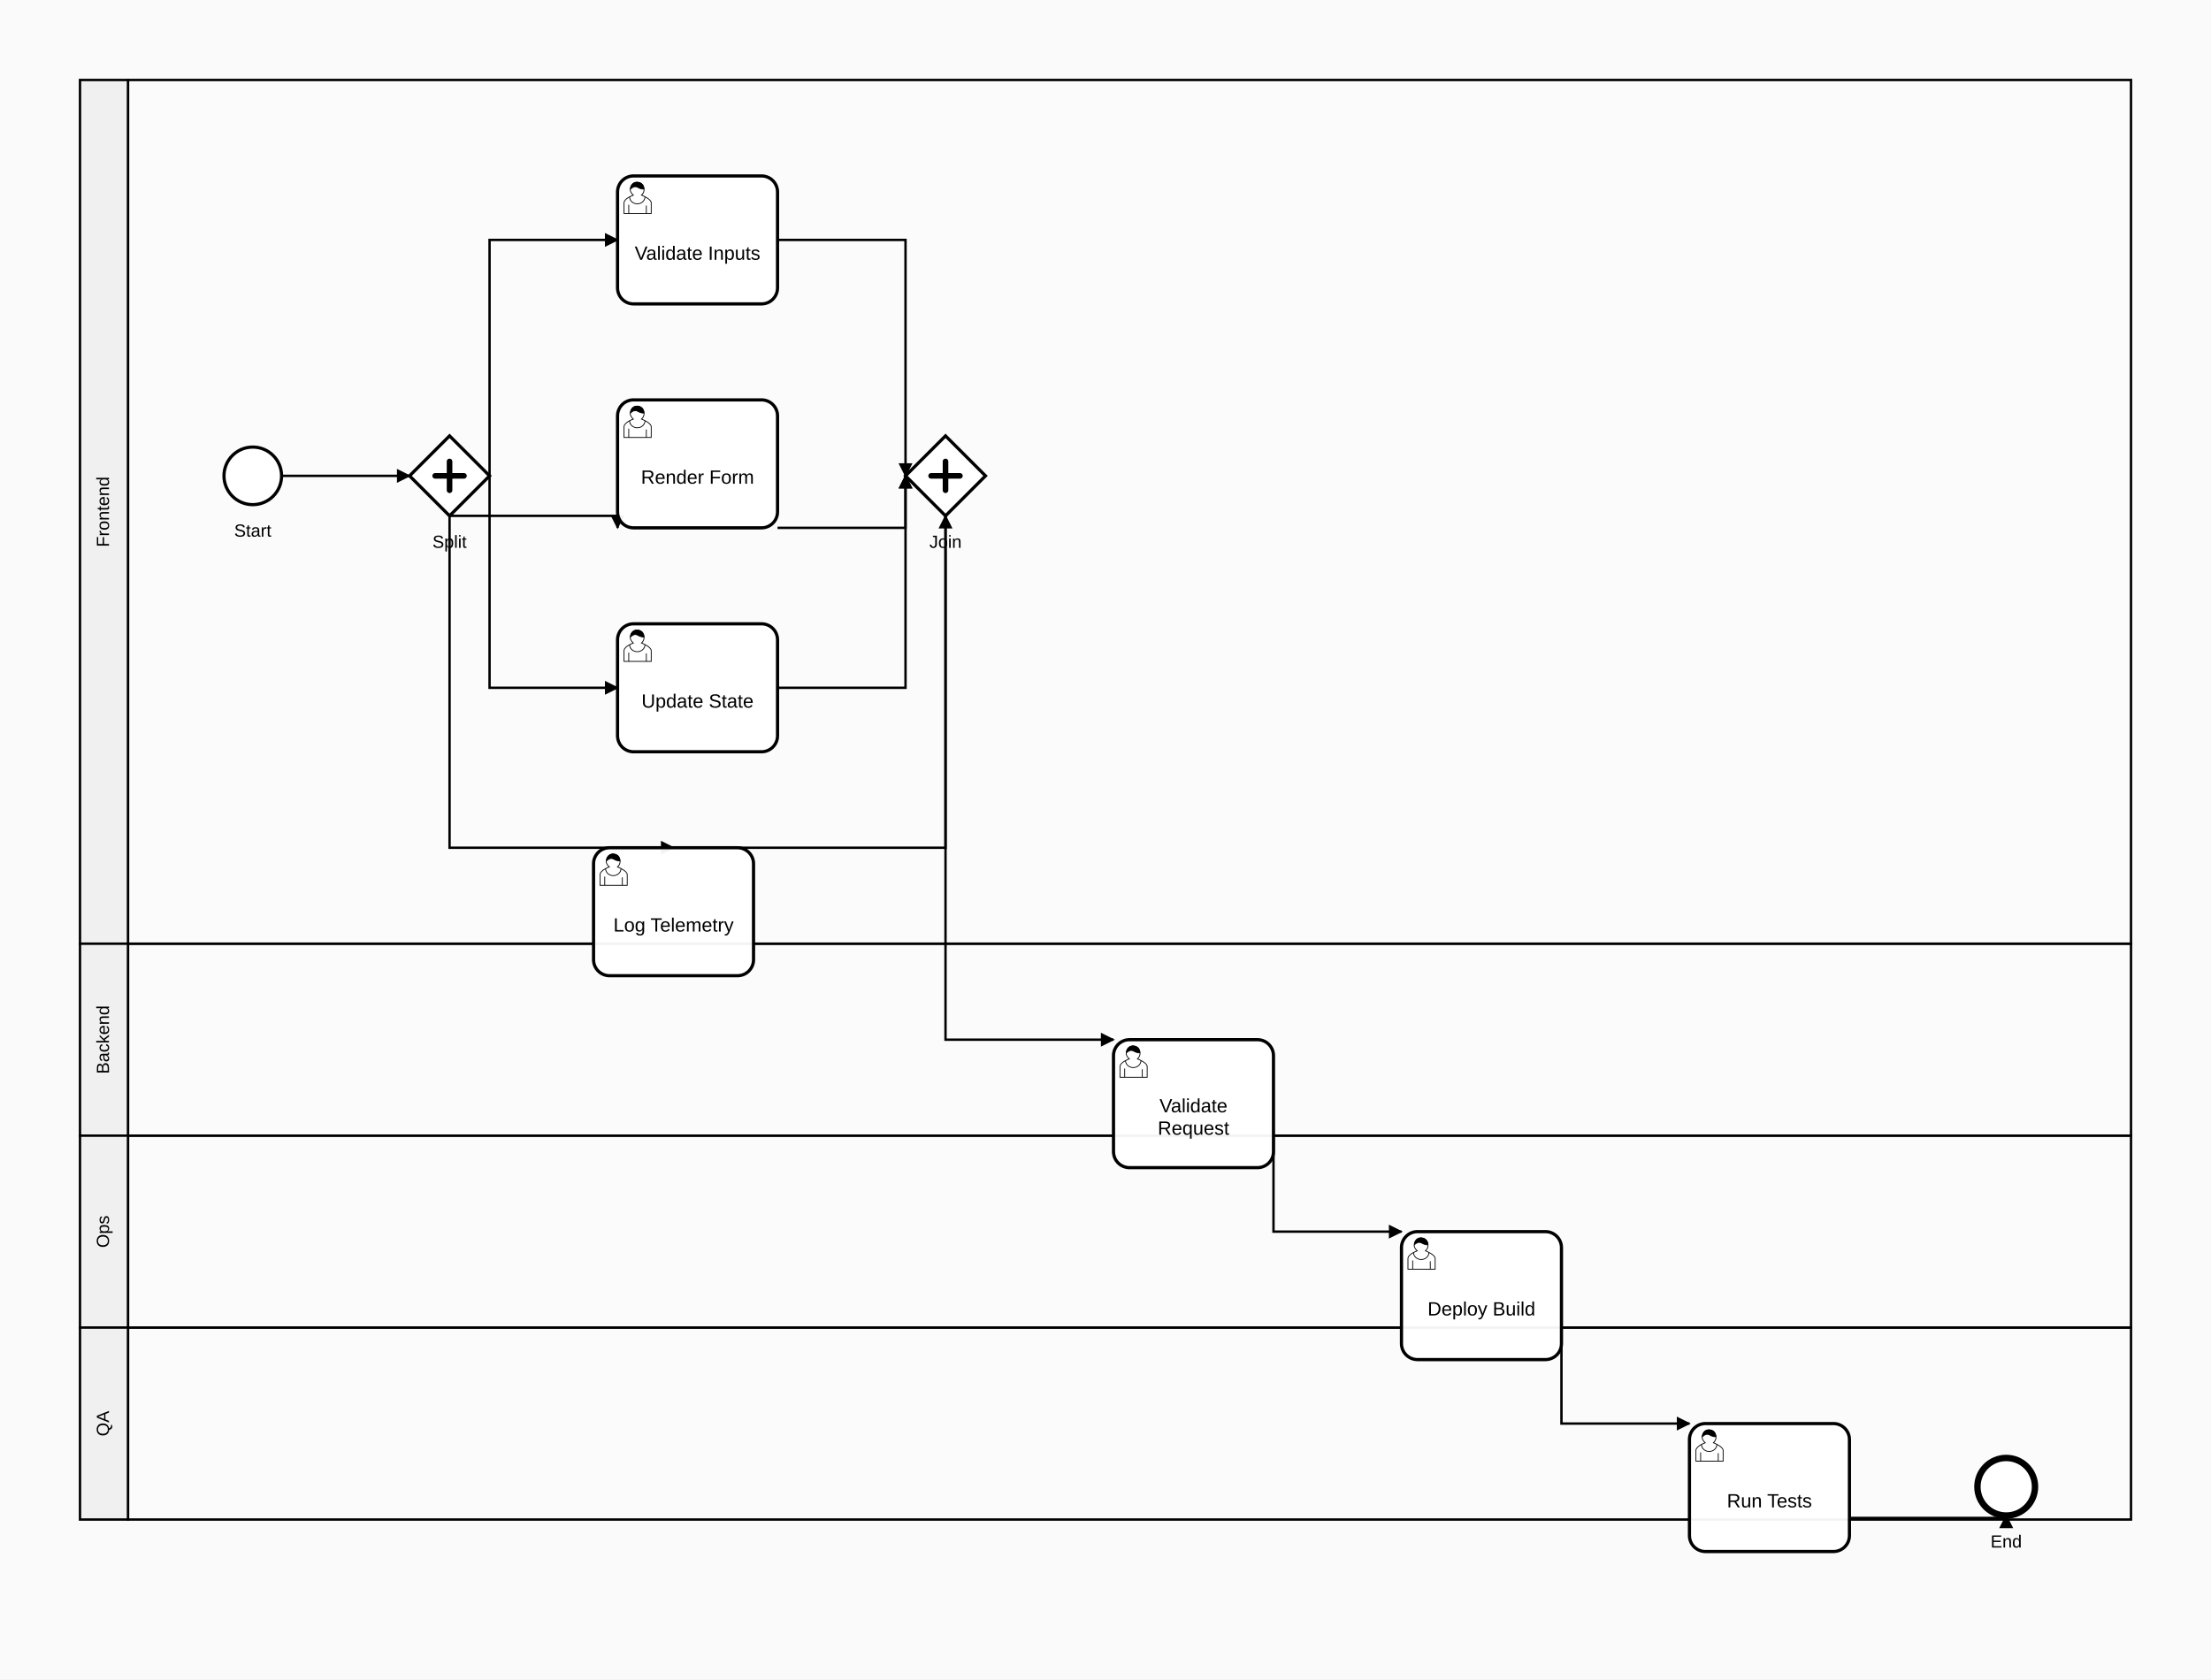
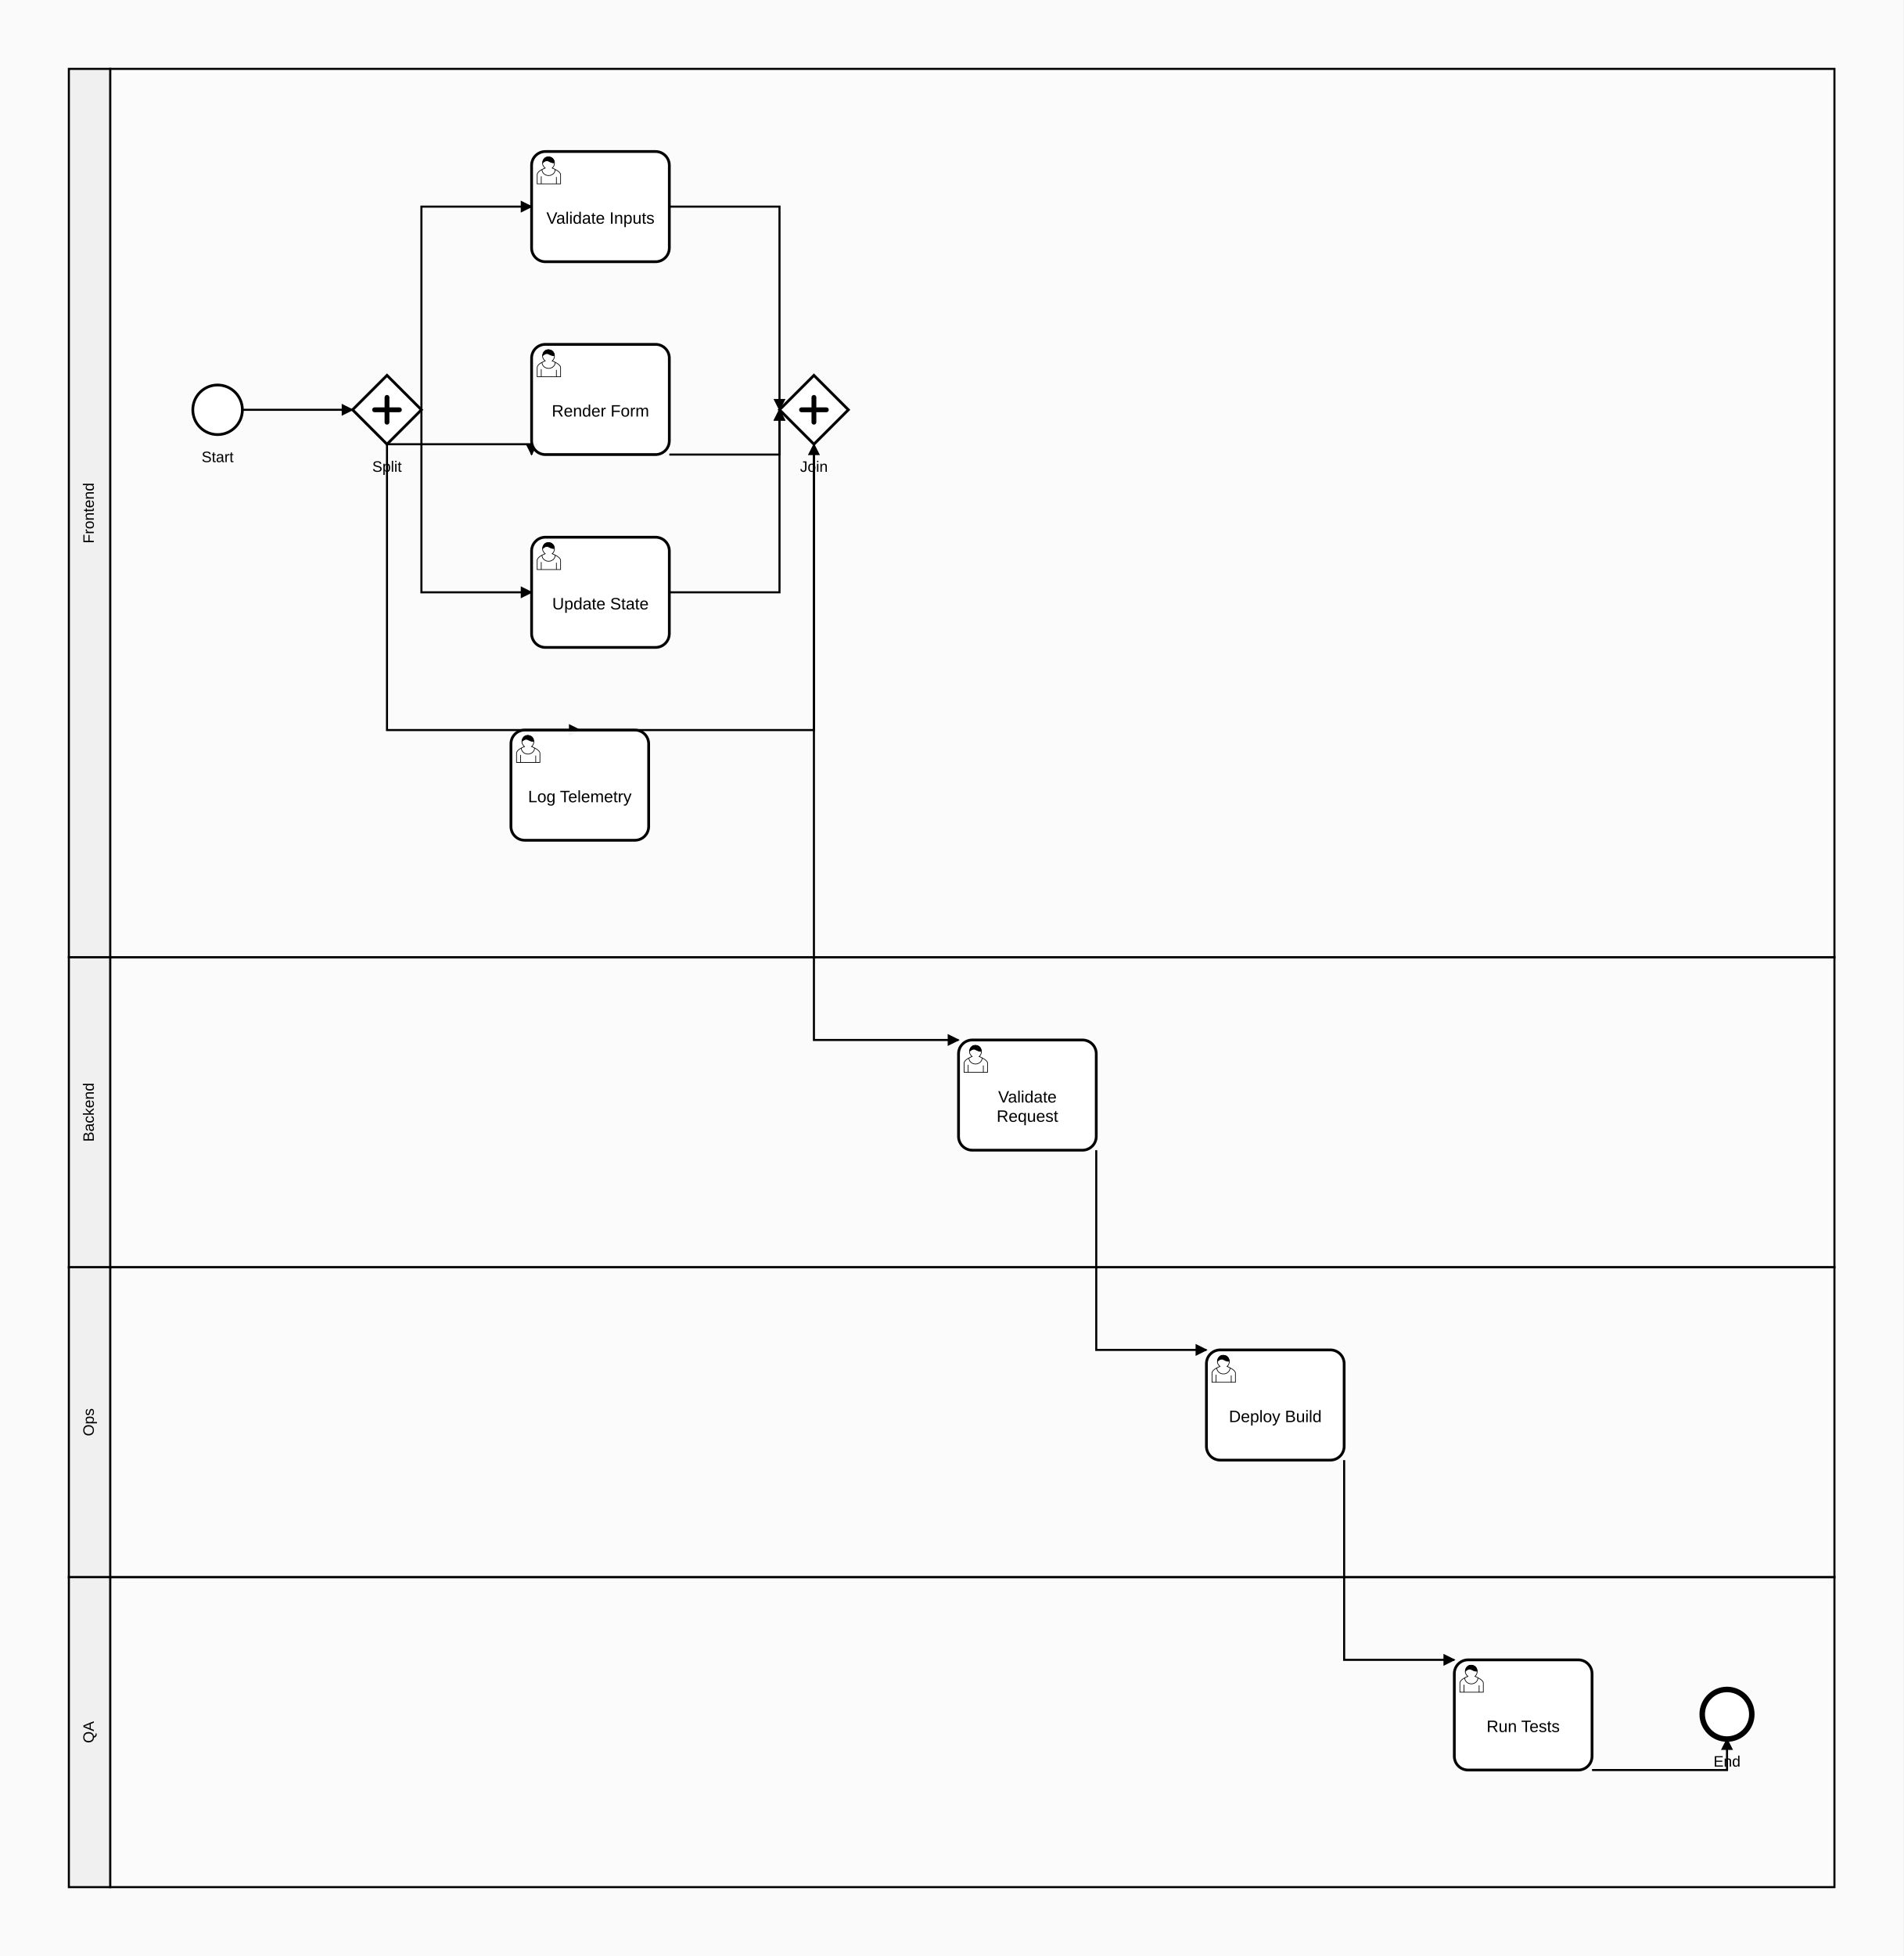
- <svg xmlns="http://www.w3.org/2000/svg" width="1382" height="1050" viewBox="0 0 1382 1050" font-family="Arial, sans-serif">
+ <svg xmlns="http://www.w3.org/2000/svg" width="1382" height="1420" viewBox="0 0 1382 1420" font-family="Arial, sans-serif">
  <defs>
    <marker id="seq-end" viewBox="0 0 20 20" refX="11" refY="10" markerWidth="10" markerHeight="10" orient="auto">
      <path d="M 1 5 L 11 10 L 1 15 Z" fill="#000000" stroke="#000000" stroke-width="1" />
    </marker>
    <marker id="seq-default-src" viewBox="0 0 20 20" refX="6" refY="10" markerWidth="10" markerHeight="10" orient="auto">
      <path d="M 6 3 L 10 17" stroke="#000000" stroke-width="1.5" />
    </marker>
    <marker id="seq-conditional-src" viewBox="0 0 20 20" refX="1" refY="10" markerWidth="12" markerHeight="12" orient="auto">
      <path d="M 1 10 L 8 6 L 15 10 L 8 14 Z" fill="#ffffff" stroke="#000000" stroke-width="1" />
    </marker>
    <marker id="msg-start" viewBox="0 0 20 20" refX="6" refY="6" markerWidth="20" markerHeight="20" orient="auto">
      <circle cx="6" cy="6" r="3.5" fill="#ffffff" stroke="#000000" stroke-width="1" />
    </marker>
    <marker id="msg-end" viewBox="0 0 20 20" refX="8.5" refY="5" markerWidth="20" markerHeight="20" orient="auto">
      <path d="m 1 5 l 0 -3 l 7 3 l -7 3 z" fill="#ffffff" stroke="#000000" stroke-width="1" stroke-linecap="butt" />
    </marker>
    <marker id="assoc-end" viewBox="0 0 20 20" refX="11" refY="10" markerWidth="10" markerHeight="10" orient="auto">
      <path d="M 1 5 L 11 10 L 1 15" fill="none" stroke="#000000" stroke-width="1.5" />
    </marker>
  </defs>
-   <rect width="1382" height="1050" fill="#fafafa" />
-   <rect x="80" y="50" width="1252" height="540" fill="#ffffff" fill-opacity="0.25" stroke="#000000" stroke-width="1.5" />
-   <rect x="50" y="50" width="30" height="540" fill="#f0f0f0" stroke="#000000" stroke-width="1.5" />
-   <text x="65" y="320" text-anchor="middle" dominant-baseline="middle" font-size="11" fill="#000000" transform="rotate(-90,65,320)">Frontend</text>
-   <rect x="80" y="590" width="1252" height="120" fill="#ffffff" fill-opacity="0.25" stroke="#000000" stroke-width="1.5" />
-   <rect x="50" y="590" width="30" height="120" fill="#f0f0f0" stroke="#000000" stroke-width="1.5" />
-   <text x="65" y="650" text-anchor="middle" dominant-baseline="middle" font-size="11" fill="#000000" transform="rotate(-90,65,650)">Backend</text>
-   <rect x="80" y="710" width="1252" height="120" fill="#ffffff" fill-opacity="0.25" stroke="#000000" stroke-width="1.5" />
-   <rect x="50" y="710" width="30" height="120" fill="#f0f0f0" stroke="#000000" stroke-width="1.5" />
-   <text x="65" y="770" text-anchor="middle" dominant-baseline="middle" font-size="11" fill="#000000" transform="rotate(-90,65,770)">Ops</text>
-   <rect x="80" y="830" width="1252" height="120" fill="#ffffff" fill-opacity="0.25" stroke="#000000" stroke-width="1.5" />
-   <rect x="50" y="830" width="30" height="120" fill="#f0f0f0" stroke="#000000" stroke-width="1.5" />
-   <text x="65" y="890" text-anchor="middle" dominant-baseline="middle" font-size="11" fill="#000000" transform="rotate(-90,65,890)">QA</text>
+   <rect width="1382" height="1420" fill="#fafafa" />
+   <rect x="80" y="50" width="1252" height="645" fill="#ffffff" fill-opacity="0.25" stroke="#000000" stroke-width="1.5" />
+   <rect x="50" y="50" width="30" height="645" fill="#f0f0f0" stroke="#000000" stroke-width="1.5" />
+   <text x="65" y="372.5" text-anchor="middle" dominant-baseline="middle" font-size="11" fill="#000000" transform="rotate(-90,65,372.5)">Frontend</text>
+   <rect x="80" y="695" width="1252" height="225" fill="#ffffff" fill-opacity="0.25" stroke="#000000" stroke-width="1.5" />
+   <rect x="50" y="695" width="30" height="225" fill="#f0f0f0" stroke="#000000" stroke-width="1.5" />
+   <text x="65" y="807.5" text-anchor="middle" dominant-baseline="middle" font-size="11" fill="#000000" transform="rotate(-90,65,807.5)">Backend</text>
+   <rect x="80" y="920" width="1252" height="225" fill="#ffffff" fill-opacity="0.25" stroke="#000000" stroke-width="1.5" />
+   <rect x="50" y="920" width="30" height="225" fill="#f0f0f0" stroke="#000000" stroke-width="1.5" />
+   <text x="65" y="1032.5" text-anchor="middle" dominant-baseline="middle" font-size="11" fill="#000000" transform="rotate(-90,65,1032.5)">Ops</text>
+   <rect x="80" y="1145" width="1252" height="225" fill="#ffffff" fill-opacity="0.25" stroke="#000000" stroke-width="1.5" />
+   <rect x="50" y="1145" width="30" height="225" fill="#f0f0f0" stroke="#000000" stroke-width="1.5" />
+   <text x="65" y="1257.5" text-anchor="middle" dominant-baseline="middle" font-size="11" fill="#000000" transform="rotate(-90,65,1257.5)">QA</text>
  <path d="M 176 297.5 L 256 297.5" stroke="#000000" stroke-width="1.5" fill="none" marker-end="url(#seq-end)" />
  <path d="M 306 297.5 L 306 150 L 386 150" stroke="#000000" stroke-width="1.5" fill="none" marker-end="url(#seq-end)" />
  <path d="M 281 322.5 L 386 322.5 L 386 330" stroke="#000000" stroke-width="1.5" fill="none" marker-end="url(#seq-end)" />
  <path d="M 306 297.5 L 306 430 L 386 430" stroke="#000000" stroke-width="1.5" fill="none" marker-end="url(#seq-end)" />
  <path d="M 281 322.5 L 281 530 L 421 530" stroke="#000000" stroke-width="1.5" fill="none" marker-end="url(#seq-end)" />
  <path d="M 486 150 L 566 150 L 566 297.5" stroke="#000000" stroke-width="1.5" fill="none" marker-end="url(#seq-end)" />
  <path d="M 486 330 L 566 330 L 566 297.5" stroke="#000000" stroke-width="1.5" fill="none" marker-end="url(#seq-end)" />
  <path d="M 486 430 L 566 430 L 566 297.5" stroke="#000000" stroke-width="1.5" fill="none" marker-end="url(#seq-end)" />
  <path d="M 421 530 L 591 530 L 591 322.5" stroke="#000000" stroke-width="1.5" fill="none" marker-end="url(#seq-end)" />
-   <path d="M 591 322.5 L 591 650 L 696 650" stroke="#000000" stroke-width="1.5" fill="none" marker-end="url(#seq-end)" />
-   <path d="M 796 709 L 796 770 L 876 770" stroke="#000000" stroke-width="1.5" fill="none" marker-end="url(#seq-end)" />
-   <path d="M 976 829 L 976 890 L 1056 890" stroke="#000000" stroke-width="1.5" fill="none" marker-end="url(#seq-end)" />
-   <path d="M 1156 949 L 1254 949 L 1254 947.5" stroke="#000000" stroke-width="1.5" fill="none" marker-end="url(#seq-end)" />
+   <path d="M 591 322.5 L 591 755 L 696 755" stroke="#000000" stroke-width="1.5" fill="none" marker-end="url(#seq-end)" />
+   <path d="M 796 835 L 796 980 L 876 980" stroke="#000000" stroke-width="1.5" fill="none" marker-end="url(#seq-end)" />
+   <path d="M 976 1060 L 976 1205 L 1056 1205" stroke="#000000" stroke-width="1.5" fill="none" marker-end="url(#seq-end)" />
+   <path d="M 1156 1285 L 1254 1285 L 1254 1262.5" stroke="#000000" stroke-width="1.5" fill="none" marker-end="url(#seq-end)" />
  <circle cx="158" cy="297.5" r="18" fill="#ffffff" fill-opacity="0.95" stroke="#000000" stroke-width="2" />
  <text x="158" y="335.5" text-anchor="middle" font-size="11" fill="#000000">Start</text>
  <polygon points="281,272.5 306,297.5 281,322.5 256,297.5" fill="#ffffff" fill-opacity="0.95" stroke="#000000" stroke-width="2" />
  <line x1="281" y1="288.5" x2="281" y2="306.5" stroke="#000000" stroke-width="3.5" stroke-linecap="round" />
  <line x1="272" y1="297.5" x2="290" y2="297.5" stroke="#000000" stroke-width="3.5" stroke-linecap="round" />
  <text x="281" y="342.5" text-anchor="middle" font-size="11" fill="#000000">Split</text>
  <rect x="386" y="110" width="100" height="80" rx="10" ry="10" fill="#ffffff" fill-opacity="0.95" stroke="#000000" stroke-width="2" />
  <g>
    <path d="m 401,122 c 0.909,-0.845 1.594,-2.049 1.594,-3.385 0,-2.554 -1.805,-4.622 -4.357,-4.622 -2.552,0 -4.288,2.068 -4.288,4.622 0,1.348 0.974,2.562 1.896,3.405 -0.529,0.187 -5.669,2.097 -5.794,4.756 v 6.718 h 17 v -6.718 c 0,-2.298 -5.528,-4.595 -6.051,-4.776 z m -8,6 l 0,5.5 m 11,0 l 0,-5" fill="#ffffff" stroke="#000000" stroke-width="0.5" />
    <path d="m 403.162,123.009 c 0,2.447 -2.158,4.431 -4.821,4.431 -2.665,0 -4.822,-1.981 -4.822,-4.431" fill="none" stroke="#000000" stroke-width="0.5" />
    <path d="m 394.1,118.2 c 0,0 2.251,-2.358 4.274,-1.177 2.024,1.181 4.221,1.537 4.124,0.965 -0.098,-0.57 -0.117,-3.791 -4.191,-4.136 -3.575,0.001 -4.208,3.367 -4.207,4.348 z" fill="#000000" stroke="#000000" stroke-width="0.5" />
  </g>
  <text x="436" y="159" text-anchor="middle" dominant-baseline="middle" font-size="12" fill="#000000">Validate Inputs</text>
  <rect x="386" y="250" width="100" height="80" rx="10" ry="10" fill="#ffffff" fill-opacity="0.95" stroke="#000000" stroke-width="2" />
  <g>
    <path d="m 401,262 c 0.909,-0.845 1.594,-2.049 1.594,-3.385 0,-2.554 -1.805,-4.622 -4.357,-4.622 -2.552,0 -4.288,2.068 -4.288,4.622 0,1.348 0.974,2.562 1.896,3.405 -0.529,0.187 -5.669,2.097 -5.794,4.756 v 6.718 h 17 v -6.718 c 0,-2.298 -5.528,-4.595 -6.051,-4.776 z m -8,6 l 0,5.5 m 11,0 l 0,-5" fill="#ffffff" stroke="#000000" stroke-width="0.5" />
    <path d="m 403.162,263.009 c 0,2.447 -2.158,4.431 -4.821,4.431 -2.665,0 -4.822,-1.981 -4.822,-4.431" fill="none" stroke="#000000" stroke-width="0.5" />
    <path d="m 394.1,258.2 c 0,0 2.251,-2.358 4.274,-1.177 2.024,1.181 4.221,1.537 4.124,0.965 -0.098,-0.57 -0.117,-3.791 -4.191,-4.136 -3.575,0.001 -4.208,3.367 -4.207,4.348 z" fill="#000000" stroke="#000000" stroke-width="0.5" />
  </g>
  <text x="436" y="299" text-anchor="middle" dominant-baseline="middle" font-size="12" fill="#000000">Render Form</text>
  <rect x="386" y="390" width="100" height="80" rx="10" ry="10" fill="#ffffff" fill-opacity="0.95" stroke="#000000" stroke-width="2" />
  <g>
    <path d="m 401,402 c 0.909,-0.845 1.594,-2.049 1.594,-3.385 0,-2.554 -1.805,-4.622 -4.357,-4.622 -2.552,0 -4.288,2.068 -4.288,4.622 0,1.348 0.974,2.562 1.896,3.405 -0.529,0.187 -5.669,2.097 -5.794,4.756 v 6.718 h 17 v -6.718 c 0,-2.298 -5.528,-4.595 -6.051,-4.776 z m -8,6 l 0,5.5 m 11,0 l 0,-5" fill="#ffffff" stroke="#000000" stroke-width="0.5" />
    <path d="m 403.162,403.009 c 0,2.447 -2.158,4.431 -4.821,4.431 -2.665,0 -4.822,-1.981 -4.822,-4.431" fill="none" stroke="#000000" stroke-width="0.5" />
    <path d="m 394.1,398.2 c 0,0 2.251,-2.358 4.274,-1.177 2.024,1.181 4.221,1.537 4.124,0.965 -0.098,-0.57 -0.117,-3.791 -4.191,-4.136 -3.575,0.001 -4.208,3.367 -4.207,4.348 z" fill="#000000" stroke="#000000" stroke-width="0.5" />
  </g>
  <text x="436" y="439" text-anchor="middle" dominant-baseline="middle" font-size="12" fill="#000000">Update State</text>
  <rect x="371" y="530" width="100" height="80" rx="10" ry="10" fill="#ffffff" fill-opacity="0.95" stroke="#000000" stroke-width="2" />
  <g>
    <path d="m 386,542 c 0.909,-0.845 1.594,-2.049 1.594,-3.385 0,-2.554 -1.805,-4.622 -4.357,-4.622 -2.552,0 -4.288,2.068 -4.288,4.622 0,1.348 0.974,2.562 1.896,3.405 -0.529,0.187 -5.669,2.097 -5.794,4.756 v 6.718 h 17 v -6.718 c 0,-2.298 -5.528,-4.595 -6.051,-4.776 z m -8,6 l 0,5.5 m 11,0 l 0,-5" fill="#ffffff" stroke="#000000" stroke-width="0.5" />
    <path d="m 388.162,543.009 c 0,2.447 -2.158,4.431 -4.821,4.431 -2.665,0 -4.822,-1.981 -4.822,-4.431" fill="none" stroke="#000000" stroke-width="0.5" />
    <path d="m 379.1,538.2 c 0,0 2.251,-2.358 4.274,-1.177 2.024,1.181 4.221,1.537 4.124,0.965 -0.098,-0.57 -0.117,-3.791 -4.191,-4.136 -3.575,0.001 -4.208,3.367 -4.207,4.348 z" fill="#000000" stroke="#000000" stroke-width="0.5" />
  </g>
  <text x="421" y="579" text-anchor="middle" dominant-baseline="middle" font-size="12" fill="#000000">Log Telemetry</text>
  <polygon points="591,272.5 616,297.5 591,322.5 566,297.5" fill="#ffffff" fill-opacity="0.95" stroke="#000000" stroke-width="2" />
  <line x1="591" y1="288.5" x2="591" y2="306.5" stroke="#000000" stroke-width="3.5" stroke-linecap="round" />
  <line x1="582" y1="297.5" x2="600" y2="297.5" stroke="#000000" stroke-width="3.5" stroke-linecap="round" />
  <text x="591" y="342.5" text-anchor="middle" font-size="11" fill="#000000">Join</text>
-   <rect x="696" y="650" width="100" height="80" rx="10" ry="10" fill="#ffffff" fill-opacity="0.95" stroke="#000000" stroke-width="2" />
+   <rect x="696" y="755" width="100" height="80" rx="10" ry="10" fill="#ffffff" fill-opacity="0.95" stroke="#000000" stroke-width="2" />
  <g>
-     <path d="m 711,662 c 0.909,-0.845 1.594,-2.049 1.594,-3.385 0,-2.554 -1.805,-4.622 -4.357,-4.622 -2.552,0 -4.288,2.068 -4.288,4.622 0,1.348 0.974,2.562 1.896,3.405 -0.529,0.187 -5.669,2.097 -5.794,4.756 v 6.718 h 17 v -6.718 c 0,-2.298 -5.528,-4.595 -6.051,-4.776 z m -8,6 l 0,5.5 m 11,0 l 0,-5" fill="#ffffff" stroke="#000000" stroke-width="0.5" />
-     <path d="m 713.162,663.009 c 0,2.447 -2.158,4.431 -4.821,4.431 -2.665,0 -4.822,-1.981 -4.822,-4.431" fill="none" stroke="#000000" stroke-width="0.5" />
-     <path d="m 704.1,658.2 c 0,0 2.251,-2.358 4.274,-1.177 2.024,1.181 4.221,1.537 4.124,0.965 -0.098,-0.57 -0.117,-3.791 -4.191,-4.136 -3.575,0.001 -4.208,3.367 -4.207,4.348 z" fill="#000000" stroke="#000000" stroke-width="0.5" />
+     <path d="m 711,767 c 0.909,-0.845 1.594,-2.049 1.594,-3.385 0,-2.554 -1.805,-4.622 -4.357,-4.622 -2.552,0 -4.288,2.068 -4.288,4.622 0,1.348 0.974,2.562 1.896,3.405 -0.529,0.187 -5.669,2.097 -5.794,4.756 v 6.718 h 17 v -6.718 c 0,-2.298 -5.528,-4.595 -6.051,-4.776 z m -8,6 l 0,5.5 m 11,0 l 0,-5" fill="#ffffff" stroke="#000000" stroke-width="0.5" />
+     <path d="m 713.162,768.009 c 0,2.447 -2.158,4.431 -4.821,4.431 -2.665,0 -4.822,-1.981 -4.822,-4.431" fill="none" stroke="#000000" stroke-width="0.5" />
+     <path d="m 704.1,763.2 c 0,0 2.251,-2.358 4.274,-1.177 2.024,1.181 4.221,1.537 4.124,0.965 -0.098,-0.57 -0.117,-3.791 -4.191,-4.136 -3.575,0.001 -4.208,3.367 -4.207,4.348 z" fill="#000000" stroke="#000000" stroke-width="0.5" />
  </g>
-   <text x="746" y="692" text-anchor="middle" dominant-baseline="middle" font-size="12" fill="#000000">Validate</text>
-   <text x="746" y="706" text-anchor="middle" dominant-baseline="middle" font-size="12" fill="#000000">Request</text>
-   <rect x="876" y="770" width="100" height="80" rx="10" ry="10" fill="#ffffff" fill-opacity="0.95" stroke="#000000" stroke-width="2" />
+   <text x="746" y="797" text-anchor="middle" dominant-baseline="middle" font-size="12" fill="#000000">Validate</text>
+   <text x="746" y="811" text-anchor="middle" dominant-baseline="middle" font-size="12" fill="#000000">Request</text>
+   <rect x="876" y="980" width="100" height="80" rx="10" ry="10" fill="#ffffff" fill-opacity="0.95" stroke="#000000" stroke-width="2" />
  <g>
-     <path d="m 891,782 c 0.909,-0.845 1.594,-2.049 1.594,-3.385 0,-2.554 -1.805,-4.622 -4.357,-4.622 -2.552,0 -4.288,2.068 -4.288,4.622 0,1.348 0.974,2.562 1.896,3.405 -0.529,0.187 -5.669,2.097 -5.794,4.756 v 6.718 h 17 v -6.718 c 0,-2.298 -5.528,-4.595 -6.051,-4.776 z m -8,6 l 0,5.5 m 11,0 l 0,-5" fill="#ffffff" stroke="#000000" stroke-width="0.5" />
-     <path d="m 893.162,783.009 c 0,2.447 -2.158,4.431 -4.821,4.431 -2.665,0 -4.822,-1.981 -4.822,-4.431" fill="none" stroke="#000000" stroke-width="0.5" />
-     <path d="m 884.1,778.2 c 0,0 2.251,-2.358 4.274,-1.177 2.024,1.181 4.221,1.537 4.124,0.965 -0.098,-0.57 -0.117,-3.791 -4.191,-4.136 -3.575,0.001 -4.208,3.367 -4.207,4.348 z" fill="#000000" stroke="#000000" stroke-width="0.5" />
+     <path d="m 891,992 c 0.909,-0.845 1.594,-2.049 1.594,-3.385 0,-2.554 -1.805,-4.622 -4.357,-4.622 -2.552,0 -4.288,2.068 -4.288,4.622 0,1.348 0.974,2.562 1.896,3.405 -0.529,0.187 -5.669,2.097 -5.794,4.756 v 6.718 h 17 v -6.718 c 0,-2.298 -5.528,-4.595 -6.051,-4.776 z m -8,6 l 0,5.5 m 11,0 l 0,-5" fill="#ffffff" stroke="#000000" stroke-width="0.5" />
+     <path d="m 893.162,993.009 c 0,2.447 -2.158,4.431 -4.821,4.431 -2.665,0 -4.822,-1.981 -4.822,-4.431" fill="none" stroke="#000000" stroke-width="0.5" />
+     <path d="m 884.1,988.2 c 0,0 2.251,-2.358 4.274,-1.177 2.024,1.181 4.221,1.537 4.124,0.965 -0.098,-0.57 -0.117,-3.791 -4.191,-4.136 -3.575,0.001 -4.208,3.367 -4.207,4.348 z" fill="#000000" stroke="#000000" stroke-width="0.5" />
  </g>
-   <text x="926" y="819" text-anchor="middle" dominant-baseline="middle" font-size="12" fill="#000000">Deploy Build</text>
-   <rect x="1056" y="890" width="100" height="80" rx="10" ry="10" fill="#ffffff" fill-opacity="0.95" stroke="#000000" stroke-width="2" />
+   <text x="926" y="1029" text-anchor="middle" dominant-baseline="middle" font-size="12" fill="#000000">Deploy Build</text>
+   <rect x="1056" y="1205" width="100" height="80" rx="10" ry="10" fill="#ffffff" fill-opacity="0.95" stroke="#000000" stroke-width="2" />
  <g>
-     <path d="m 1071,902 c 0.909,-0.845 1.594,-2.049 1.594,-3.385 0,-2.554 -1.805,-4.622 -4.357,-4.622 -2.552,0 -4.288,2.068 -4.288,4.622 0,1.348 0.974,2.562 1.896,3.405 -0.529,0.187 -5.669,2.097 -5.794,4.756 v 6.718 h 17 v -6.718 c 0,-2.298 -5.528,-4.595 -6.051,-4.776 z m -8,6 l 0,5.5 m 11,0 l 0,-5" fill="#ffffff" stroke="#000000" stroke-width="0.5" />
-     <path d="m 1073.162,903.009 c 0,2.447 -2.158,4.431 -4.821,4.431 -2.665,0 -4.822,-1.981 -4.822,-4.431" fill="none" stroke="#000000" stroke-width="0.5" />
-     <path d="m 1064.1,898.2 c 0,0 2.251,-2.358 4.274,-1.177 2.024,1.181 4.221,1.537 4.124,0.965 -0.098,-0.57 -0.117,-3.791 -4.191,-4.136 -3.575,0.001 -4.208,3.367 -4.207,4.348 z" fill="#000000" stroke="#000000" stroke-width="0.5" />
+     <path d="m 1071,1217 c 0.909,-0.845 1.594,-2.049 1.594,-3.385 0,-2.554 -1.805,-4.622 -4.357,-4.622 -2.552,0 -4.288,2.068 -4.288,4.622 0,1.348 0.974,2.562 1.896,3.405 -0.529,0.187 -5.669,2.097 -5.794,4.756 v 6.718 h 17 v -6.718 c 0,-2.298 -5.528,-4.595 -6.051,-4.776 z m -8,6 l 0,5.5 m 11,0 l 0,-5" fill="#ffffff" stroke="#000000" stroke-width="0.5" />
+     <path d="m 1073.162,1218.009 c 0,2.447 -2.158,4.431 -4.821,4.431 -2.665,0 -4.822,-1.981 -4.822,-4.431" fill="none" stroke="#000000" stroke-width="0.5" />
+     <path d="m 1064.1,1213.2 c 0,0 2.251,-2.358 4.274,-1.177 2.024,1.181 4.221,1.537 4.124,0.965 -0.098,-0.57 -0.117,-3.791 -4.191,-4.136 -3.575,0.001 -4.208,3.367 -4.207,4.348 z" fill="#000000" stroke="#000000" stroke-width="0.5" />
  </g>
-   <text x="1106" y="939" text-anchor="middle" dominant-baseline="middle" font-size="12" fill="#000000">Run Tests</text>
-   <circle cx="1254" cy="929.5" r="18" fill="#ffffff" fill-opacity="0.95" stroke="#000000" stroke-width="4" />
-   <text x="1254" y="967.5" text-anchor="middle" font-size="11" fill="#000000">End</text>
+   <text x="1106" y="1254" text-anchor="middle" dominant-baseline="middle" font-size="12" fill="#000000">Run Tests</text>
+   <circle cx="1254" cy="1244.5" r="18" fill="#ffffff" fill-opacity="0.95" stroke="#000000" stroke-width="4" />
+   <text x="1254" y="1282.5" text-anchor="middle" font-size="11" fill="#000000">End</text>
</svg>
